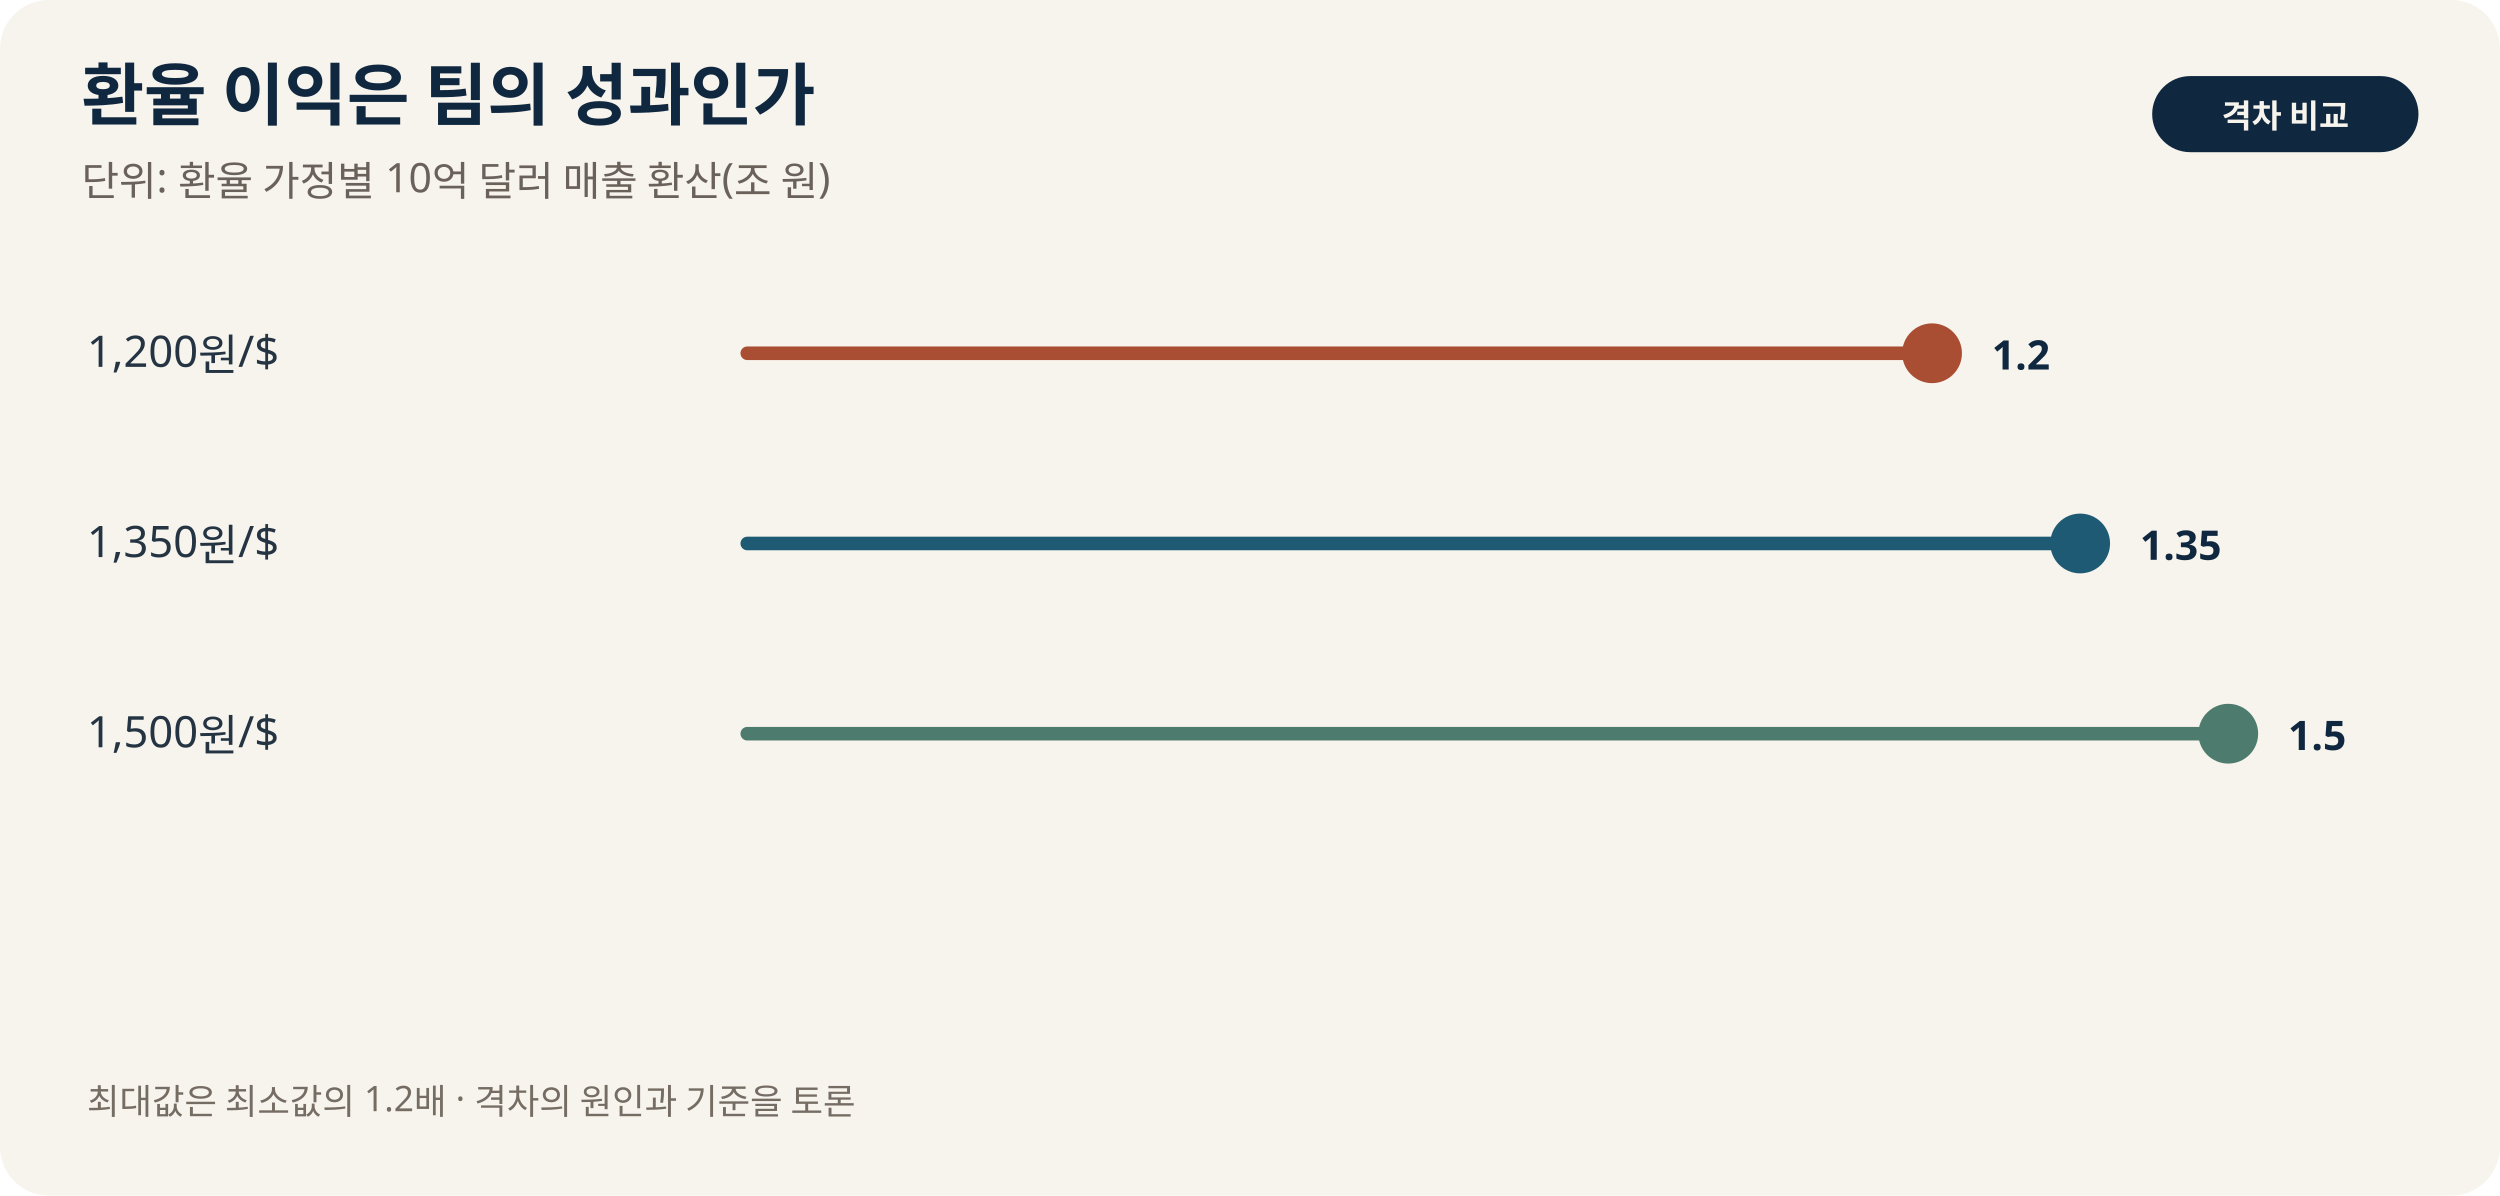
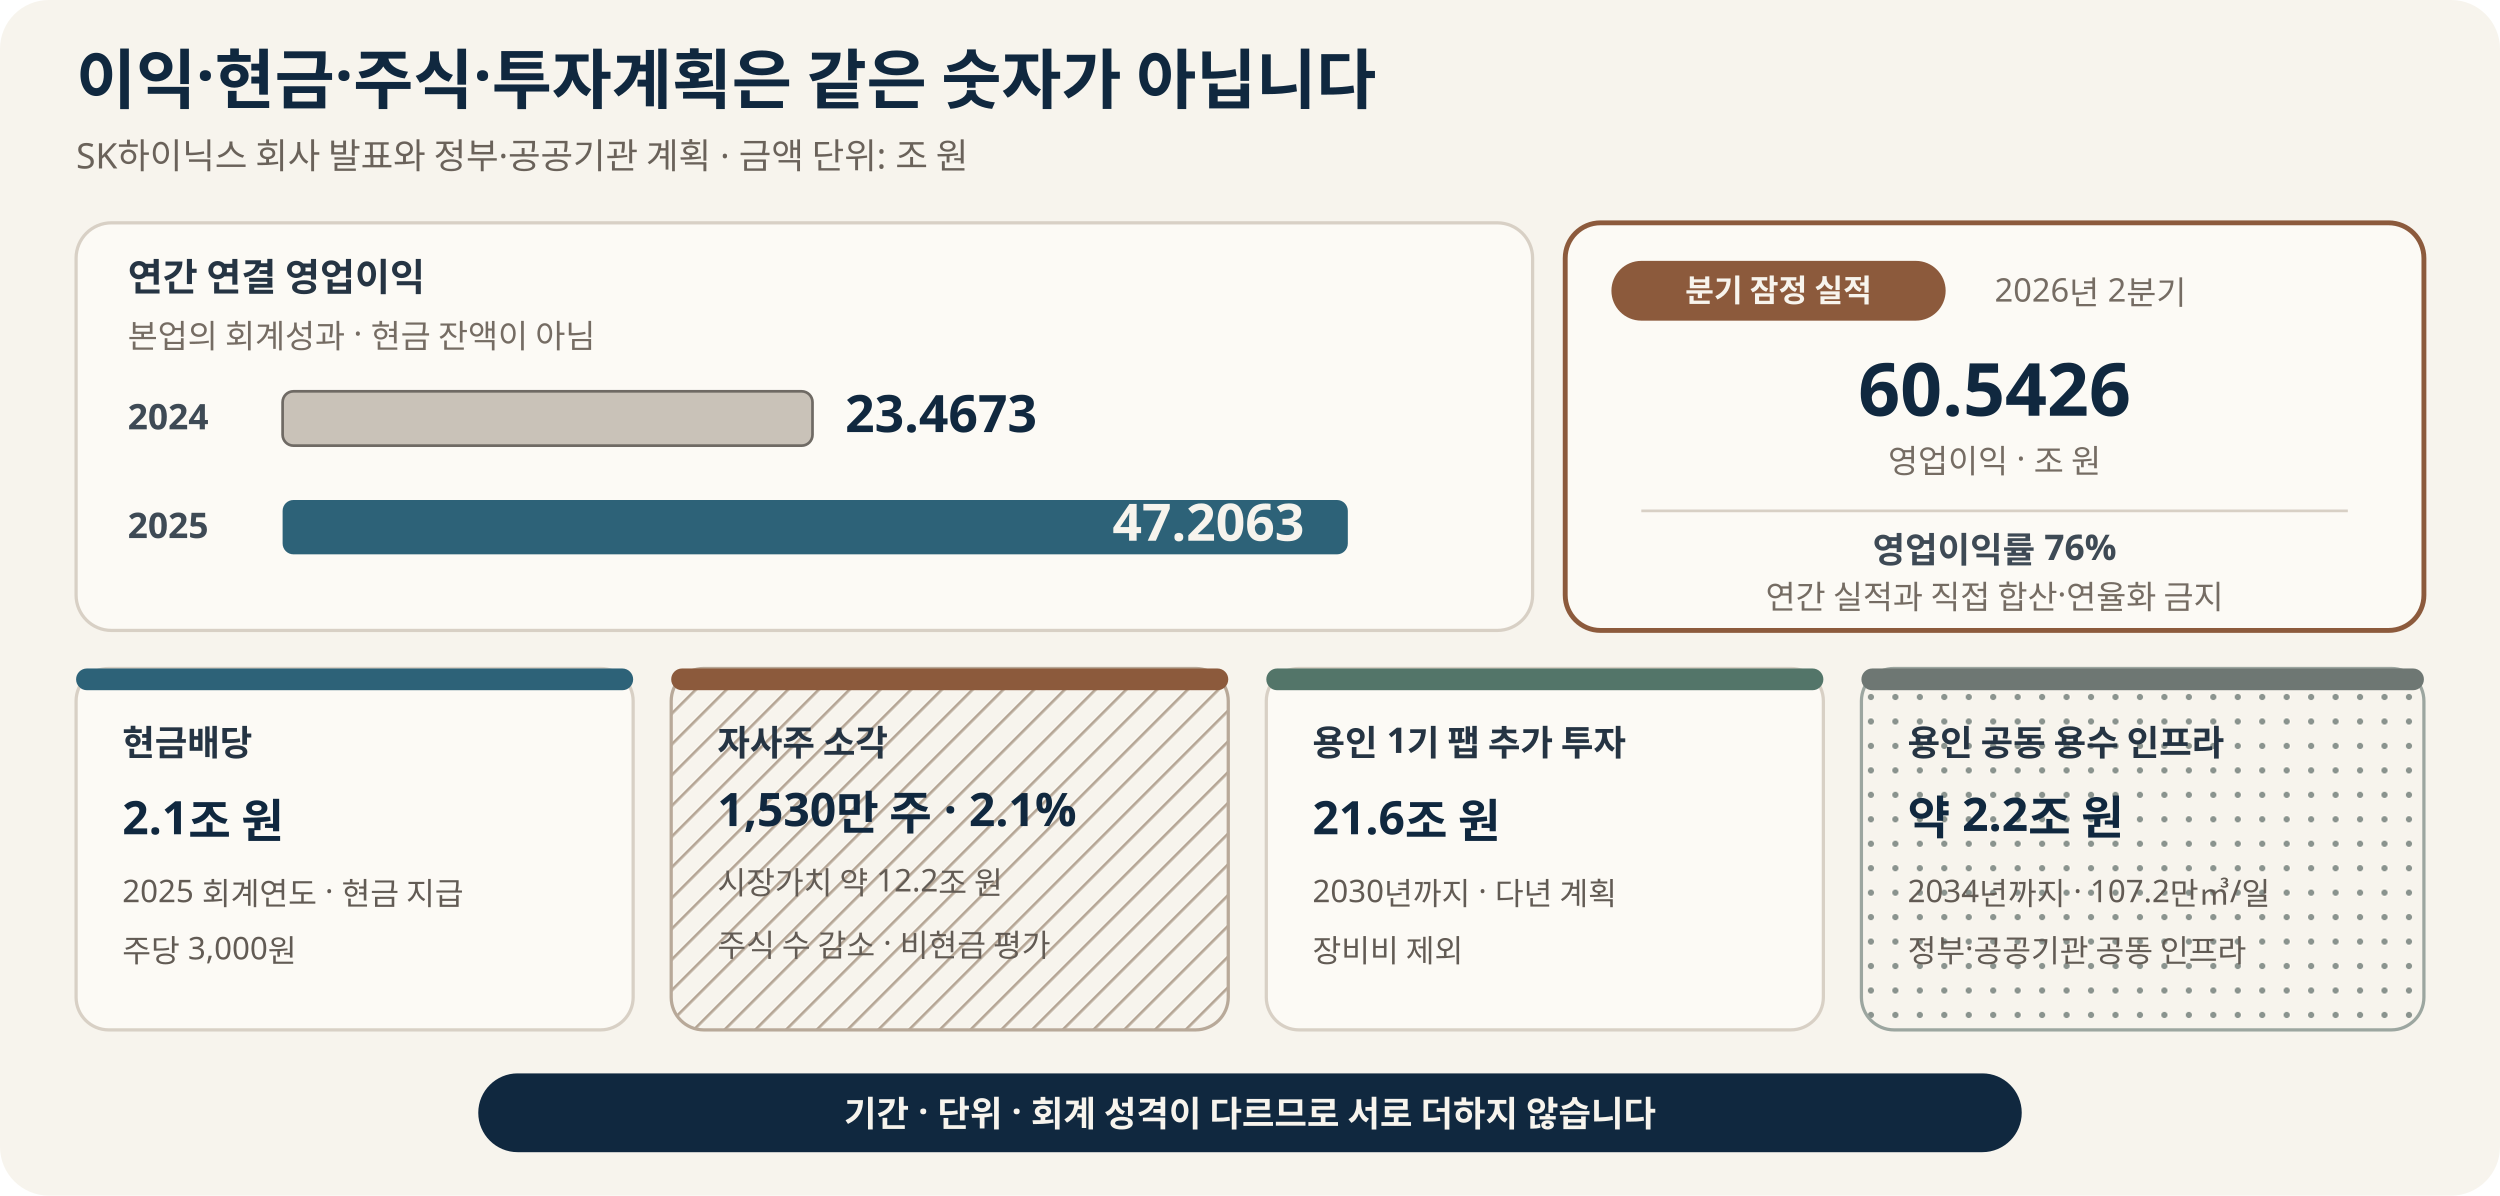
<svg xmlns="http://www.w3.org/2000/svg" viewBox="0 0 920 440" role="img" aria-labelledby="title desc">
-   <style>
-   .bg{fill:#F7F4ED} .title{font:700 25px "Noto Sans KR",sans-serif;fill:#10283F}
-   .unit{font:15px "Noto Sans KR",sans-serif;fill:#6A625A} .label{font:16px "Noto Sans KR",sans-serif;fill:#253443}
-   .value{font:700 15px "Noto Sans KR",sans-serif;fill:#10283F} .grid{stroke:#D9D1C5;stroke-width:1}
-   .axis{stroke:#768594;stroke-width:1.4} .note{font:13px "Noto Sans KR",sans-serif;fill:#756C63}
- </style>
-   <rect class="bg" width="100%" height="100%" rx="18" />
-   <text x="30" y="44" class="title">환율 이익은 팀의 성과인가</text>
-   <text x="30" y="72" class="unit">단위: 환율 가정별 10억 달러 매출 환산(조 원)</text>
-   <text x="32" y="135" class="label">1,200원/$</text>
-   <line x1="275" y1="130" x2="711.0" y2="130" stroke="#A94E32" stroke-width="5" stroke-linecap="round" />
-   <circle cx="711.0" cy="130" r="11" fill="#A94E32" />
-   <text x="733.0" y="136" class="value">1.2</text>
-   <text x="32" y="205" class="label">1,350원/$</text>
-   <line x1="275" y1="200" x2="765.5" y2="200" stroke="#1F5A75" stroke-width="5" stroke-linecap="round" />
-   <circle cx="765.5" cy="200" r="11" fill="#1F5A75" />
-   <text x="787.5" y="206" class="value">1.35</text>
-   <text x="32" y="275" class="label">1,500원/$</text>
-   <line x1="275" y1="270" x2="820.0" y2="270" stroke="#4D7C6F" stroke-width="5" stroke-linecap="round" />
-   <circle cx="820.0" cy="270" r="11" fill="#4D7C6F" />
-   <text x="842.0" y="276" class="value">1.5</text>
-   <text x="32" y="410" class="note">최대값은 최소값의 1.2배 · 격차의 원인과 기준을 토론</text>
-   <rect x="792" y="28" width="98" height="28" rx="14" fill="#10283F" />
-   <text x="841" y="47" text-anchor="middle" style="font:700 12px 'Noto Sans KR',sans-serif;fill:#F7F4ED">격차 비교</text>
+   <defs>
+     <pattern id="sharePattern" width="8" height="8" patternUnits="userSpaceOnUse" patternTransform="rotate(45)">
+       <rect width="8" height="8" fill="#F7F4ED" />
+       <line x1="0" y1="0" x2="0" y2="8" stroke="#B8A999" stroke-width="2" />
+     </pattern>
+     <pattern id="infraPattern" width="9" height="9" patternUnits="userSpaceOnUse">
+       <rect width="9" height="9" fill="#F7F4ED" />
+       <circle cx="4.5" cy="4.5" r="1.15" fill="#8B948F" />
+     </pattern>
+     <style>
+       .bg{fill:#F7F4ED}.panel{fill:#FCFAF5;stroke:#D8D0C5;stroke-width:1.2}
+       .title{font:700 24px "Noto Sans KR",sans-serif;fill:#10283F}.subtitle{font:13px "Noto Sans KR",sans-serif;fill:#6A625A}
+       .panel-title{font:700 14px "Noto Sans KR",sans-serif;fill:#253443}.label{font:600 13px "Noto Sans KR",sans-serif;fill:#3E4A55}
+       .value{font:700 19px "Noto Sans KR",sans-serif;fill:#10283F}.unit{font:12px "Noto Sans KR",sans-serif;fill:#756C63}
+       .card-title{font:700 13px "Noto Sans KR",sans-serif;fill:#253443}.card-value{font:700 17px "Noto Sans KR",sans-serif;fill:#10283F}
+       .card-note{font:11.5px "Noto Sans KR",sans-serif;fill:#625B54}.warning{font:700 13px "Noto Sans KR",sans-serif;fill:#F7F4ED}
+     </style>
+   </defs>
+   <rect class="bg" width="920" height="440" rx="18" />
+   <text id="title-text" x="28" y="38" class="title">이익·현금·주식·투자계획은 같은 숫자가 아닙니다</text>
+   <text x="28" y="62" class="subtitle">SK하이닉스 회사 발표와 정부·공공기관 계획 · 금액 단위: 조 원</text>
+   <rect x="28" y="82" width="536" height="150" rx="13" class="panel" />
+   <text x="47" y="107" class="panel-title">연간 연결 영업이익</text>
+   <text x="47" y="128" class="unit">본업의 회계성과 · 현금 잔액이 아님</text>
+   <text x="47" y="158" class="label">2024</text>
+   <rect x="104" y="144" width="195" height="20" rx="4" fill="#C9C2B8" stroke="#6F6A64" stroke-width="1" />
+   <text x="311" y="159" class="value">23.4673</text>
+   <text x="47" y="198" class="label">2025</text>
+   <rect x="104" y="184" width="392" height="20" rx="4" fill="#2D6278" />
+   <text x="480" y="199" text-anchor="end" class="value" style="fill:#F7F4ED">47.2063</text>
+   <rect x="576" y="82" width="316" height="150" rx="13" fill="#FCFAF5" stroke="#8C5A3C" stroke-width="1.8" />
+   <rect x="593" y="96" width="123" height="22" rx="11" fill="#8C5A3C" />
+   <text x="654.5" y="111" text-anchor="middle" style="font:700 11.5px 'Noto Sans KR',sans-serif;fill:#F7F4ED">분기 잠정 실적</text>
+   <text x="734" y="111" class="unit">2026년 2분기</text>
+   <text x="734" y="153" text-anchor="middle" class="value" style="font-size:27px">60.5426</text>
+   <text x="734" y="174" text-anchor="middle" class="unit">영업이익 · 조 원</text>
+   <line x1="604" y1="188" x2="864" y2="188" stroke="#D8D0C5" stroke-width="1" />
+   <text x="734" y="207" text-anchor="middle" class="label">영업이익률 76%</text>
+   <text x="734" y="224" text-anchor="middle" class="unit">연간 실적과 직접 합산·연율화 금지</text>
+   <rect x="28" y="246" width="205" height="133" rx="12" class="panel" />
+   <rect x="28" y="246" width="205" height="8" rx="4" fill="#2D6278" />
+   <text x="45" y="278" class="card-title">현금배당</text>
+   <text x="45" y="307" class="card-value">2.1조 원</text>
+   <text x="45" y="332" class="card-note">2025 회계연도 · 현금 지급</text>
+   <text x="45" y="354" class="card-note">주당 3,000원</text>
+   <rect x="247" y="246" width="205" height="133" rx="12" fill="url(#sharePattern)" stroke="#B8A999" stroke-width="1.2" />
+   <rect x="247" y="246" width="205" height="8" rx="4" fill="#8C5A3C" />
+   <text x="264" y="278" class="card-title">자사주 소각</text>
+   <text x="264" y="304" class="card-value">1,530만 주 · 2.1%</text>
+   <text x="264" y="329" class="card-note">시장가치 약 12.2조 원</text>
+   <text x="264" y="352" class="card-note">주식 수 감소 · 비현금 평가</text>
+   <rect x="466" y="246" width="205" height="133" rx="12" class="panel" />
+   <rect x="466" y="246" width="205" height="8" rx="4" fill="#537569" />
+   <text x="483" y="278" class="card-title">용인 1기 팹 추가 투자</text>
+   <text x="483" y="307" class="card-value">21.6조 원</text>
+   <text x="483" y="332" class="card-note">2030년까지 · 다년 계획</text>
+   <text x="483" y="354" class="card-note">장비비 제외</text>
+   <rect x="685" y="246" width="207" height="133" rx="12" fill="url(#infraPattern)" stroke="#9CA6A0" stroke-width="1.2" />
+   <rect x="685" y="246" width="207" height="8" rx="4" fill="#6E7773" />
+   <text x="702" y="278" class="card-title">용인 공동 용수 인프라</text>
+   <text x="702" y="307" class="card-value">약 2.2조 원</text>
+   <text x="702" y="332" class="card-note">2034년까지 · 107.2만㎥/일</text>
+   <text x="702" y="354" class="card-note">정부·공공기관 공동 인프라</text>
+   <rect x="176" y="395" width="568" height="29" rx="14.5" fill="#10283F" />
+   <text x="460" y="414.5" text-anchor="middle" class="warning">기간 · 단위 · 회계 성격이 다르므로 서로 더하지 않습니다</text>
</svg>
